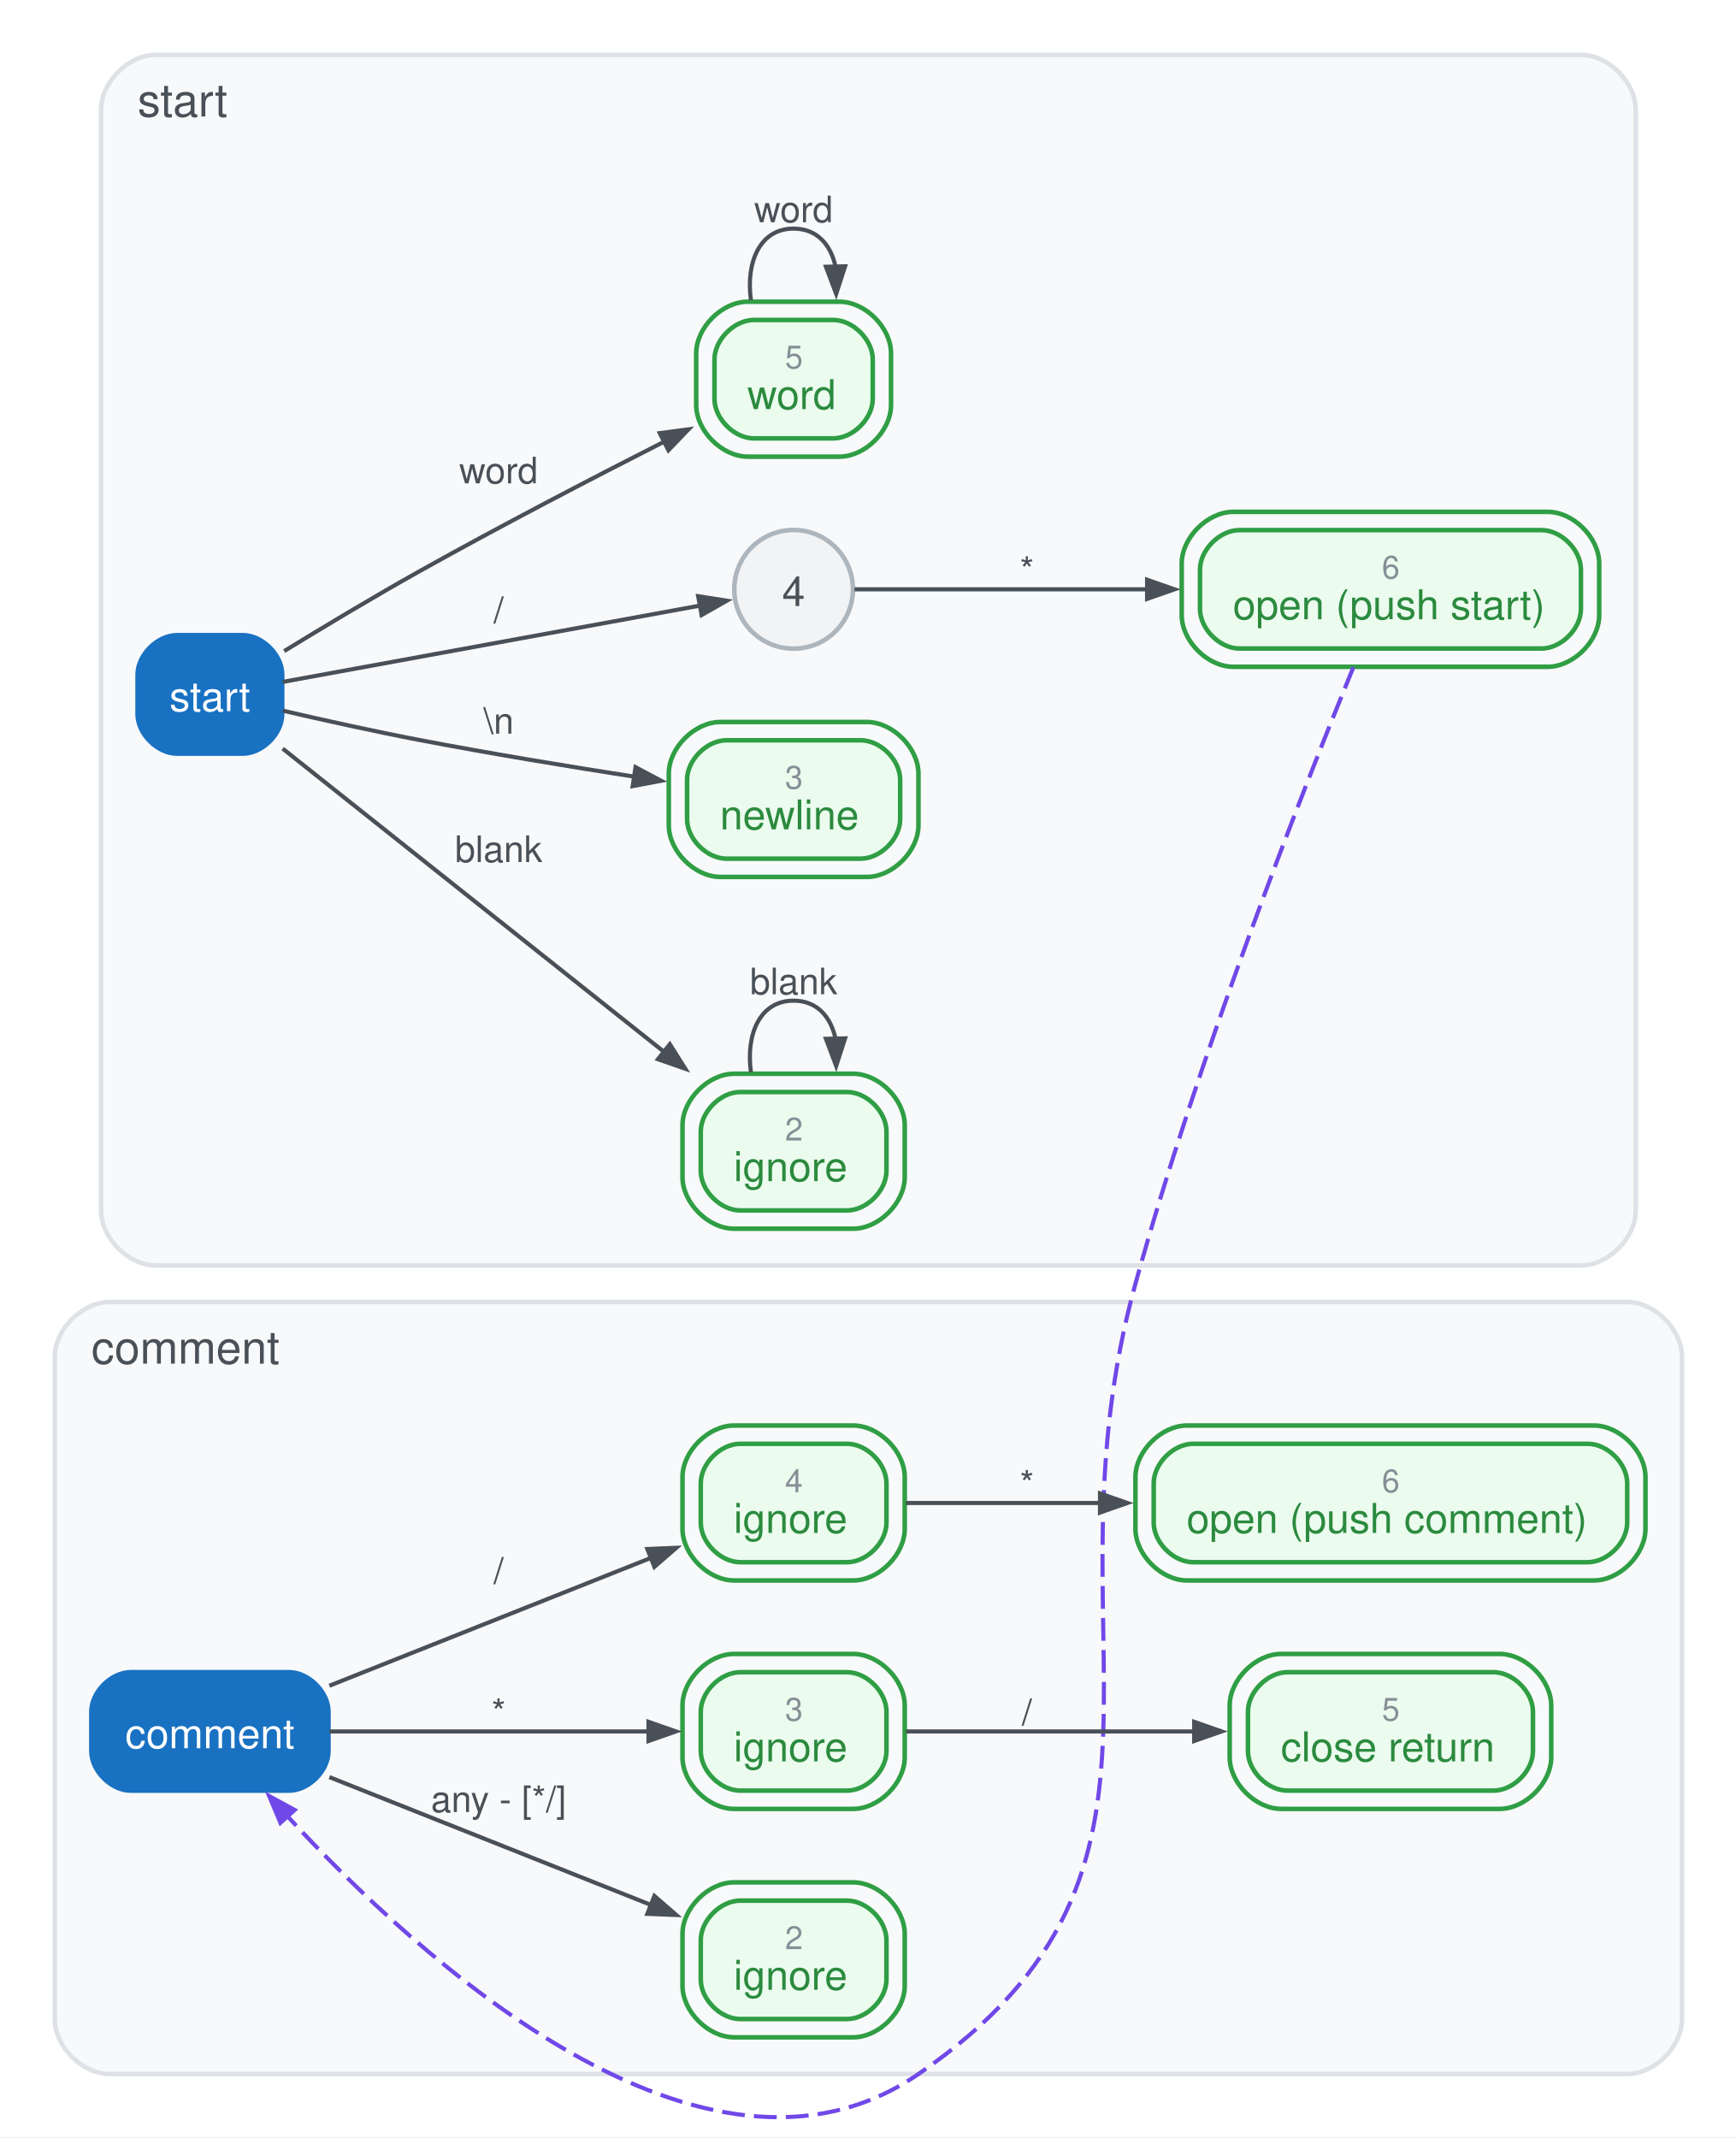
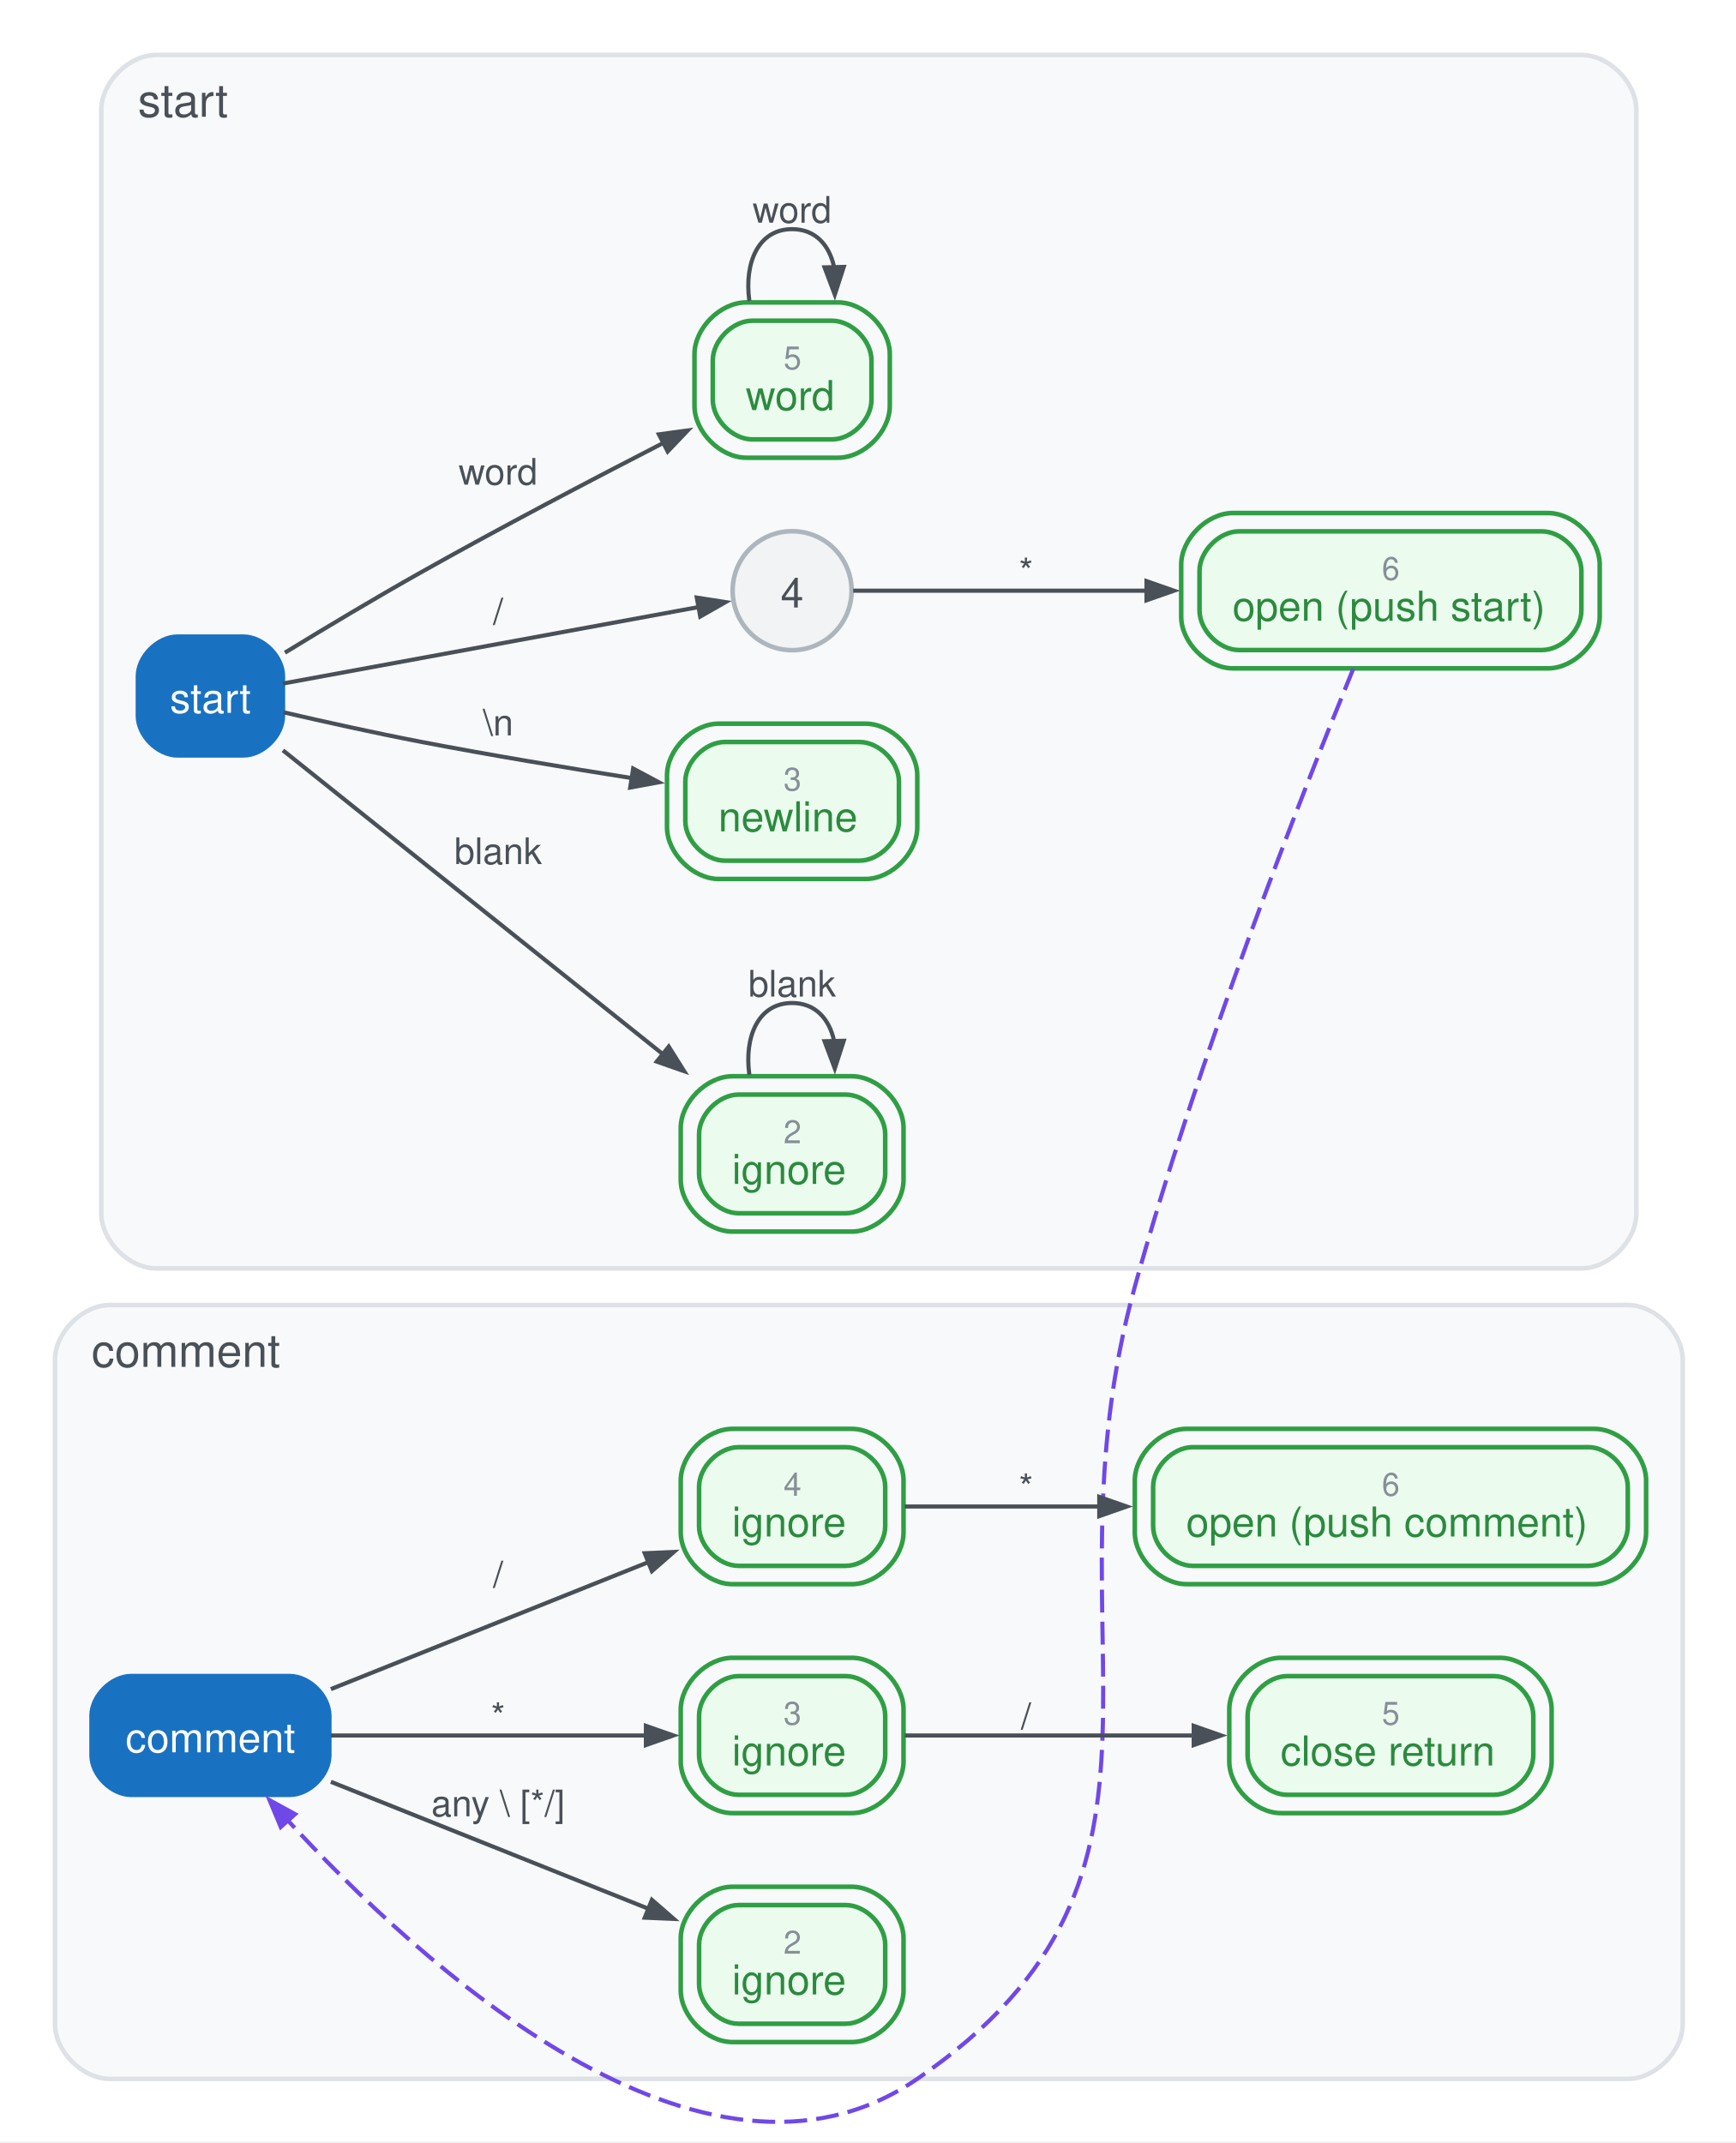
- <svg xmlns="http://www.w3.org/2000/svg" width="380pt" height="468pt" viewBox="0.00 0.00 380.00 468.00">
-   <g id="graph0" class="graph" transform="scale(1 1) rotate(0) translate(4 463.77)">
-     <polygon fill="white" stroke="none" points="-4,4 -4,-463.77 376.2,-463.77 376.2,4 -4,4" />
+ <svg xmlns="http://www.w3.org/2000/svg" width="379pt" height="468pt" viewBox="0.00 0.00 379.00 468.00">
+   <g id="graph0" class="graph" transform="scale(1 1) rotate(0) translate(4 463.71)">
+     <polygon fill="white" stroke="none" points="-4,4 -4,-463.71 375.45,-463.71 375.45,4 -4,4" />
    <g id="clust1" class="cluster group">
-       <path fill="#f8f9fa" stroke="#dee2e6" d="M30.12,-186.77C30.12,-186.77 342.07,-186.77 342.07,-186.77 348.07,-186.77 354.07,-192.77 354.07,-198.77 354.07,-198.77 354.07,-439.77 354.07,-439.77 354.07,-445.77 348.07,-451.77 342.07,-451.77 342.07,-451.77 30.12,-451.77 30.12,-451.77 24.12,-451.77 18.12,-445.77 18.12,-439.77 18.12,-439.77 18.12,-198.77 18.12,-198.77 18.12,-192.77 24.12,-186.77 30.12,-186.77" />
-       <text xml:space="preserve" text-anchor="start" x="26.12" y="-438.27" font-family="Helvetica,sans-Serif" font-size="10.00" fill="#495057">start</text>
+       <path fill="#f8f9fa" stroke="#dee2e6" d="M30.12,-186.71C30.12,-186.71 341.32,-186.71 341.32,-186.71 347.32,-186.71 353.32,-192.71 353.32,-198.71 353.32,-198.71 353.32,-439.71 353.32,-439.71 353.32,-445.71 347.32,-451.71 341.32,-451.71 341.32,-451.71 30.12,-451.71 30.12,-451.71 24.12,-451.71 18.12,-445.71 18.12,-439.71 18.12,-439.71 18.12,-198.71 18.12,-198.71 18.12,-192.71 24.12,-186.71 30.12,-186.71" />
+       <text xml:space="preserve" text-anchor="start" x="26.12" y="-438.21" font-family="Helvetica,sans-Serif" font-size="10.00" fill="#495057">start</text>
    </g>
    <g id="clust2" class="cluster group">
-       <path fill="#f8f9fa" stroke="#dee2e6" d="M20,-9.77C20,-9.77 352.2,-9.77 352.2,-9.77 358.2,-9.77 364.2,-15.77 364.2,-21.77 364.2,-21.77 364.2,-166.77 364.2,-166.77 364.2,-172.77 358.2,-178.77 352.2,-178.77 352.2,-178.77 20,-178.77 20,-178.77 14,-178.77 8,-172.77 8,-166.77 8,-166.77 8,-21.77 8,-21.77 8,-15.77 14,-9.77 20,-9.77" />
-       <text xml:space="preserve" text-anchor="start" x="16" y="-165.27" font-family="Helvetica,sans-Serif" font-size="10.00" fill="#495057">comment</text>
+       <path fill="#f8f9fa" stroke="#dee2e6" d="M20,-9.71C20,-9.71 351.45,-9.71 351.45,-9.71 357.45,-9.71 363.45,-15.71 363.45,-21.71 363.45,-21.71 363.45,-166.71 363.45,-166.71 363.45,-172.71 357.45,-178.71 351.45,-178.71 351.45,-178.71 20,-178.71 20,-178.71 14,-178.71 8,-172.71 8,-166.71 8,-166.71 8,-21.71 8,-21.71 8,-15.71 14,-9.71 20,-9.71" />
+       <text xml:space="preserve" text-anchor="start" x="16" y="-165.21" font-family="Helvetica,sans-Serif" font-size="10.00" fill="#495057">comment</text>
    </g>
    <g id="node1" class="node start">
-       <path fill="#1971c2" stroke="#1971c2" d="M49.14,-324.73C49.14,-324.73 34.76,-324.73 34.76,-324.73 30.44,-324.73 26.12,-320.41 26.12,-316.09 26.12,-316.09 26.12,-307.45 26.12,-307.45 26.12,-303.13 30.44,-298.81 34.76,-298.81 34.76,-298.81 49.14,-298.81 49.14,-298.81 53.45,-298.81 57.77,-303.13 57.77,-307.45 57.77,-307.45 57.77,-316.09 57.77,-316.09 57.77,-320.41 53.45,-324.73 49.14,-324.73" />
-       <text xml:space="preserve" text-anchor="middle" x="41.95" y="-308.1" font-family="Helvetica,sans-Serif" font-size="9.00" fill="white">start</text>
+       <path fill="#1971c2" stroke="#1971c2" d="M49.14,-324.67C49.14,-324.67 34.76,-324.67 34.76,-324.67 30.44,-324.67 26.12,-320.35 26.12,-316.03 26.12,-316.03 26.12,-307.39 26.12,-307.39 26.12,-303.07 30.44,-298.75 34.76,-298.75 34.76,-298.75 49.14,-298.75 49.14,-298.75 53.45,-298.75 57.77,-303.07 57.77,-307.39 57.77,-307.39 57.77,-316.03 57.77,-316.03 57.77,-320.35 53.45,-324.67 49.14,-324.67" />
+       <text xml:space="preserve" text-anchor="middle" x="41.95" y="-308.04" font-family="Helvetica,sans-Serif" font-size="9.00" fill="white">start</text>
    </g>
    <g id="node2" class="node">
-       <path fill="#ebfbee" stroke="#2f9e44" d="M181.41,-224.73C181.41,-224.73 158.04,-224.73 158.04,-224.73 153.72,-224.73 149.4,-220.41 149.4,-216.09 149.4,-216.09 149.4,-207.45 149.4,-207.45 149.4,-203.13 153.72,-198.81 158.04,-198.81 158.04,-198.81 181.41,-198.81 181.41,-198.81 185.73,-198.81 190.05,-203.13 190.05,-207.45 190.05,-207.45 190.05,-216.09 190.05,-216.09 190.05,-220.41 185.73,-224.73 181.41,-224.73" />
-       <path fill="none" stroke="#2f9e44" d="M182.74,-228.73C182.74,-228.73 156.71,-228.73 156.71,-228.73 151.05,-228.73 145.4,-223.08 145.4,-217.42 145.4,-217.42 145.4,-206.12 145.4,-206.12 145.4,-200.46 151.05,-194.81 156.71,-194.81 156.71,-194.81 182.74,-194.81 182.74,-194.81 188.4,-194.81 194.05,-200.46 194.05,-206.12 194.05,-206.12 194.05,-217.42 194.05,-217.42 194.05,-223.08 188.4,-228.73 182.74,-228.73" />
-       <text xml:space="preserve" text-anchor="start" x="167.85" y="-214.12" font-family="Helvetica,sans-Serif" font-size="7.00" fill="#868e96">2</text>
-       <text xml:space="preserve" text-anchor="start" x="156.6" y="-205.22" font-family="Helvetica,sans-Serif" font-size="9.00" fill="#2b8a3e">ignore</text>
+       <path fill="#ebfbee" stroke="#2f9e44" d="M180.66,-224.67C180.66,-224.67 157.29,-224.67 157.29,-224.67 152.97,-224.67 148.65,-220.35 148.65,-216.03 148.65,-216.03 148.65,-207.39 148.65,-207.39 148.65,-203.07 152.97,-198.75 157.29,-198.75 157.29,-198.75 180.66,-198.75 180.66,-198.75 184.98,-198.75 189.3,-203.07 189.3,-207.39 189.3,-207.39 189.3,-216.03 189.3,-216.03 189.3,-220.35 184.98,-224.67 180.66,-224.67" />
+       <path fill="none" stroke="#2f9e44" d="M181.99,-228.67C181.99,-228.67 155.96,-228.67 155.96,-228.67 150.3,-228.67 144.65,-223.02 144.65,-217.37 144.65,-217.37 144.65,-206.06 144.65,-206.06 144.65,-200.41 150.3,-194.75 155.96,-194.75 155.96,-194.75 181.99,-194.75 181.99,-194.75 187.65,-194.75 193.3,-200.41 193.3,-206.06 193.3,-206.06 193.3,-217.37 193.3,-217.37 193.3,-223.02 187.65,-228.67 181.99,-228.67" />
+       <text xml:space="preserve" text-anchor="start" x="167.1" y="-214.06" font-family="Helvetica,sans-Serif" font-size="7.00" fill="#868e96">2</text>
+       <text xml:space="preserve" text-anchor="start" x="155.85" y="-205.16" font-family="Helvetica,sans-Serif" font-size="9.00" fill="#2b8a3e">ignore</text>
    </g>
    <g id="edge1" class="edge">
-       <path fill="none" stroke="#495057" stroke-width="0.9" d="M57.87,-299.91C78.44,-283.55 115.86,-253.8 141.49,-233.42" />
-       <polygon fill="#495057" stroke="#495057" stroke-width="0.9" points="142.63,-235.2 146.02,-229.82 140.02,-231.91 142.63,-235.2" />
-       <text xml:space="preserve" text-anchor="middle" x="105.15" y="-275.07" font-family="Helvetica,sans-Serif" font-size="8.00" fill="#495057"> blank </text>
+       <path fill="none" stroke="#495057" stroke-width="0.9" d="M57.78,-299.85C78.23,-283.5 115.43,-253.74 140.9,-233.37" />
+       <polygon fill="#495057" stroke="#495057" stroke-width="0.9" points="142.03,-235.15 145.41,-229.77 139.41,-231.87 142.03,-235.15" />
+       <text xml:space="preserve" text-anchor="middle" x="104.77" y="-275.01" font-family="Helvetica,sans-Serif" font-size="8.00" fill="#495057"> blank </text>
    </g>
    <g id="node3" class="node">
-       <path fill="#ebfbee" stroke="#2f9e44" d="M184.41,-301.73C184.41,-301.73 155.04,-301.73 155.04,-301.73 150.72,-301.73 146.4,-297.41 146.4,-293.09 146.4,-293.09 146.4,-284.45 146.4,-284.45 146.4,-280.13 150.72,-275.81 155.04,-275.81 155.04,-275.81 184.41,-275.81 184.41,-275.81 188.73,-275.81 193.05,-280.13 193.05,-284.45 193.05,-284.45 193.05,-293.09 193.05,-293.09 193.05,-297.41 188.73,-301.73 184.41,-301.73" />
-       <path fill="none" stroke="#2f9e44" d="M185.74,-305.73C185.74,-305.73 153.71,-305.73 153.71,-305.73 148.05,-305.73 142.4,-300.08 142.4,-294.42 142.4,-294.42 142.4,-283.12 142.4,-283.12 142.4,-277.46 148.05,-271.81 153.71,-271.81 153.71,-271.81 185.74,-271.81 185.74,-271.81 191.4,-271.81 197.05,-277.46 197.05,-283.12 197.05,-283.12 197.05,-294.42 197.05,-294.42 197.05,-300.08 191.4,-305.73 185.74,-305.73" />
-       <text xml:space="preserve" text-anchor="start" x="167.85" y="-291.12" font-family="Helvetica,sans-Serif" font-size="7.00" fill="#868e96">3</text>
-       <text xml:space="preserve" text-anchor="start" x="153.6" y="-282.22" font-family="Helvetica,sans-Serif" font-size="9.00" fill="#2b8a3e">newline</text>
+       <path fill="#ebfbee" stroke="#2f9e44" d="M183.66,-301.67C183.66,-301.67 154.29,-301.67 154.29,-301.67 149.97,-301.67 145.65,-297.35 145.65,-293.03 145.65,-293.03 145.65,-284.39 145.65,-284.39 145.65,-280.07 149.97,-275.75 154.29,-275.75 154.29,-275.75 183.66,-275.75 183.66,-275.75 187.98,-275.75 192.3,-280.07 192.3,-284.39 192.3,-284.39 192.3,-293.03 192.3,-293.03 192.3,-297.35 187.98,-301.67 183.66,-301.67" />
+       <path fill="none" stroke="#2f9e44" d="M184.99,-305.67C184.99,-305.67 152.96,-305.67 152.96,-305.67 147.3,-305.67 141.65,-300.02 141.65,-294.37 141.65,-294.37 141.65,-283.06 141.65,-283.06 141.65,-277.41 147.3,-271.75 152.96,-271.75 152.96,-271.75 184.99,-271.75 184.99,-271.75 190.65,-271.75 196.3,-277.41 196.3,-283.06 196.3,-283.06 196.3,-294.37 196.3,-294.37 196.3,-300.02 190.65,-305.67 184.99,-305.67" />
+       <text xml:space="preserve" text-anchor="start" x="167.1" y="-291.06" font-family="Helvetica,sans-Serif" font-size="7.00" fill="#868e96">3</text>
+       <text xml:space="preserve" text-anchor="start" x="152.85" y="-282.16" font-family="Helvetica,sans-Serif" font-size="9.00" fill="#2b8a3e">newline</text>
    </g>
    <g id="edge2" class="edge">
-       <path fill="none" stroke="#495057" stroke-width="0.9" d="M57.89,-308.21C66.61,-306.19 77.85,-303.69 87.9,-301.77 103.37,-298.81 120.6,-295.97 135.17,-293.71" />
-       <polygon fill="#495057" stroke="#495057" stroke-width="0.9" points="135.12,-295.84 140.73,-292.86 134.49,-291.69 135.12,-295.84" />
-       <text xml:space="preserve" text-anchor="middle" x="105.15" y="-303.17" font-family="Helvetica,sans-Serif" font-size="8.00" fill="#495057"> \n </text>
+       <path fill="none" stroke="#495057" stroke-width="0.9" d="M57.89,-308.16C66.61,-306.14 77.85,-303.64 87.9,-301.71 102.98,-298.81 119.73,-296.03 134,-293.78" />
+       <polygon fill="#495057" stroke="#495057" stroke-width="0.9" points="134.26,-295.87 139.87,-292.87 133.62,-291.72 134.26,-295.87" />
+       <text xml:space="preserve" text-anchor="middle" x="104.77" y="-303.11" font-family="Helvetica,sans-Serif" font-size="8.00" fill="#495057"> \n </text>
    </g>
    <g id="node4" class="node">
-       <ellipse fill="#f1f3f5" stroke="#adb5bd" cx="169.72" cy="-334.77" rx="12.99" ry="12.99" />
-       <text xml:space="preserve" text-anchor="middle" x="169.72" y="-331.1" font-family="Helvetica,sans-Serif" font-size="9.00" fill="#495057">4</text>
+       <ellipse fill="#f1f3f5" stroke="#adb5bd" cx="168.97" cy="-334.71" rx="12.99" ry="12.99" />
+       <text xml:space="preserve" text-anchor="middle" x="168.97" y="-331.04" font-family="Helvetica,sans-Serif" font-size="9.00" fill="#495057">4</text>
    </g>
    <g id="edge3" class="edge">
-       <path fill="none" stroke="#495057" stroke-width="0.9" d="M57.87,-314.5C80.63,-318.66 124.04,-326.6 149.25,-331.21" />
-       <polygon fill="#495057" stroke="#495057" stroke-width="0.9" points="148.83,-333.27 155.11,-332.28 149.59,-329.14 148.83,-333.27" />
-       <text xml:space="preserve" text-anchor="middle" x="105.15" y="-327.41" font-family="Helvetica,sans-Serif" font-size="8.00" fill="#495057"> / </text>
+       <path fill="none" stroke="#495057" stroke-width="0.9" d="M57.78,-314.44C80.41,-318.6 123.56,-326.54 148.62,-331.15" />
+       <polygon fill="#495057" stroke="#495057" stroke-width="0.9" points="148.15,-333.2 154.44,-332.22 148.91,-329.07 148.15,-333.2" />
+       <text xml:space="preserve" text-anchor="middle" x="104.77" y="-327.35" font-family="Helvetica,sans-Serif" font-size="8.00" fill="#495057"> / </text>
    </g>
    <g id="node5" class="node">
-       <path fill="#ebfbee" stroke="#2f9e44" d="M178.41,-393.73C178.41,-393.73 161.04,-393.73 161.04,-393.73 156.72,-393.73 152.4,-389.41 152.4,-385.09 152.4,-385.09 152.4,-376.45 152.4,-376.45 152.4,-372.13 156.72,-367.81 161.04,-367.81 161.04,-367.81 178.41,-367.81 178.41,-367.81 182.73,-367.81 187.05,-372.13 187.05,-376.45 187.05,-376.45 187.05,-385.09 187.05,-385.09 187.05,-389.41 182.73,-393.73 178.41,-393.73" />
-       <path fill="none" stroke="#2f9e44" d="M179.74,-397.73C179.74,-397.73 159.71,-397.73 159.71,-397.73 154.05,-397.73 148.4,-392.08 148.4,-386.42 148.4,-386.42 148.4,-375.12 148.4,-375.12 148.4,-369.46 154.05,-363.81 159.71,-363.81 159.71,-363.81 179.74,-363.81 179.74,-363.81 185.4,-363.81 191.05,-369.46 191.05,-375.12 191.05,-375.12 191.05,-386.42 191.05,-386.42 191.05,-392.08 185.4,-397.73 179.74,-397.73" />
-       <text xml:space="preserve" text-anchor="start" x="167.85" y="-383.12" font-family="Helvetica,sans-Serif" font-size="7.00" fill="#868e96">5</text>
-       <text xml:space="preserve" text-anchor="start" x="159.6" y="-374.22" font-family="Helvetica,sans-Serif" font-size="9.00" fill="#2b8a3e">word</text>
+       <path fill="#ebfbee" stroke="#2f9e44" d="M177.66,-393.67C177.66,-393.67 160.29,-393.67 160.29,-393.67 155.97,-393.67 151.65,-389.35 151.65,-385.03 151.65,-385.03 151.65,-376.39 151.65,-376.39 151.65,-372.07 155.97,-367.75 160.29,-367.75 160.29,-367.75 177.66,-367.75 177.66,-367.75 181.98,-367.75 186.3,-372.07 186.3,-376.39 186.3,-376.39 186.3,-385.03 186.3,-385.03 186.3,-389.35 181.98,-393.67 177.66,-393.67" />
+       <path fill="none" stroke="#2f9e44" d="M178.99,-397.67C178.99,-397.67 158.96,-397.67 158.96,-397.67 153.3,-397.67 147.65,-392.02 147.65,-386.37 147.65,-386.37 147.65,-375.06 147.65,-375.06 147.65,-369.41 153.3,-363.75 158.96,-363.75 158.96,-363.75 178.99,-363.75 178.99,-363.75 184.65,-363.75 190.3,-369.41 190.3,-375.06 190.3,-375.06 190.3,-386.37 190.3,-386.37 190.3,-392.02 184.65,-397.67 178.99,-397.67" />
+       <text xml:space="preserve" text-anchor="start" x="167.1" y="-383.06" font-family="Helvetica,sans-Serif" font-size="7.00" fill="#868e96">5</text>
+       <text xml:space="preserve" text-anchor="start" x="158.85" y="-374.16" font-family="Helvetica,sans-Serif" font-size="9.00" fill="#2b8a3e">word</text>
    </g>
    <g id="edge4" class="edge">
-       <path fill="none" stroke="#495057" stroke-width="0.9" d="M58.21,-321.25C66.84,-326.54 77.89,-333.17 87.9,-338.77 105.53,-348.63 125.69,-359.11 141.47,-367.13" />
-       <polygon fill="#495057" stroke="#495057" stroke-width="0.9" points="140.42,-368.96 146.73,-369.8 142.32,-365.21 140.42,-368.96" />
-       <text xml:space="preserve" text-anchor="middle" x="105.15" y="-357.96" font-family="Helvetica,sans-Serif" font-size="8.00" fill="#495057"> word </text>
+       <path fill="none" stroke="#495057" stroke-width="0.9" d="M58.22,-321.18C66.86,-326.47 77.9,-333.09 87.9,-338.71 105.38,-348.54 125.36,-359.02 140.98,-367.05" />
+       <polygon fill="#495057" stroke="#495057" stroke-width="0.9" points="139.88,-368.85 146.18,-369.71 141.8,-365.11 139.88,-368.85" />
+       <text xml:space="preserve" text-anchor="middle" x="104.77" y="-357.87" font-family="Helvetica,sans-Serif" font-size="8.00" fill="#495057"> word </text>
    </g>
    <g id="edge5" class="edge">
-       <path fill="none" stroke="#495057" stroke-width="0.9" d="M160.38,-229.07C159.23,-237.39 162.34,-244.73 169.72,-244.73 174.8,-244.73 177.86,-241.26 178.9,-236.39" />
-       <polygon fill="#495057" stroke="#495057" stroke-width="0.9" points="181,-236.48 179.04,-230.43 176.8,-236.38 181,-236.48" />
-       <text xml:space="preserve" text-anchor="middle" x="169.72" y="-246.13" font-family="Helvetica,sans-Serif" font-size="8.00" fill="#495057"> blank </text>
+       <path fill="none" stroke="#495057" stroke-width="0.9" d="M159.63,-229.01C158.48,-237.33 161.59,-244.67 168.97,-244.67 174.05,-244.67 177.11,-241.2 178.15,-236.33" />
+       <polygon fill="#495057" stroke="#495057" stroke-width="0.9" points="180.25,-236.42 178.29,-230.37 176.05,-236.32 180.25,-236.42" />
+       <text xml:space="preserve" text-anchor="middle" x="168.97" y="-246.07" font-family="Helvetica,sans-Serif" font-size="8.00" fill="#495057"> blank </text>
    </g>
    <g id="node6" class="node">
-       <path fill="#ebfbee" stroke="#2f9e44" d="M333.44,-347.73C333.44,-347.73 267.31,-347.73 267.31,-347.73 263,-347.73 258.68,-343.41 258.68,-339.09 258.68,-339.09 258.68,-330.45 258.68,-330.45 258.68,-326.13 263,-321.81 267.31,-321.81 267.31,-321.81 333.44,-321.81 333.44,-321.81 337.75,-321.81 342.07,-326.13 342.07,-330.45 342.07,-330.45 342.07,-339.09 342.07,-339.09 342.07,-343.41 337.75,-347.73 333.44,-347.73" />
-       <path fill="none" stroke="#2f9e44" d="M334.77,-351.73C334.77,-351.73 265.98,-351.73 265.98,-351.73 260.33,-351.73 254.68,-346.08 254.68,-340.42 254.68,-340.42 254.68,-329.12 254.68,-329.12 254.68,-323.46 260.33,-317.81 265.98,-317.81 265.98,-317.81 334.77,-317.81 334.77,-317.81 340.42,-317.81 346.07,-323.46 346.07,-329.12 346.07,-329.12 346.07,-340.42 346.07,-340.42 346.07,-346.08 340.42,-351.73 334.77,-351.73" />
-       <text xml:space="preserve" text-anchor="start" x="298.5" y="-337.12" font-family="Helvetica,sans-Serif" font-size="7.00" fill="#868e96">6</text>
-       <text xml:space="preserve" text-anchor="start" x="265.88" y="-328.22" font-family="Helvetica,sans-Serif" font-size="9.00" fill="#2b8a3e">open (push start)</text>
+       <path fill="#ebfbee" stroke="#2f9e44" d="M332.69,-347.67C332.69,-347.67 266.56,-347.67 266.56,-347.67 262.25,-347.67 257.93,-343.35 257.93,-339.03 257.93,-339.03 257.93,-330.39 257.93,-330.39 257.93,-326.07 262.25,-321.75 266.56,-321.75 266.56,-321.75 332.69,-321.75 332.69,-321.75 337,-321.75 341.32,-326.07 341.32,-330.39 341.32,-330.39 341.32,-339.03 341.32,-339.03 341.32,-343.35 337,-347.67 332.69,-347.67" />
+       <path fill="none" stroke="#2f9e44" d="M334.02,-351.67C334.02,-351.67 265.23,-351.67 265.23,-351.67 259.58,-351.67 253.93,-346.02 253.93,-340.37 253.93,-340.37 253.93,-329.06 253.93,-329.06 253.93,-323.41 259.58,-317.75 265.23,-317.75 265.23,-317.75 334.02,-317.75 334.02,-317.75 339.67,-317.75 345.32,-323.41 345.32,-329.06 345.32,-329.06 345.32,-340.37 345.32,-340.37 345.32,-346.02 339.67,-351.67 334.02,-351.67" />
+       <text xml:space="preserve" text-anchor="start" x="297.75" y="-337.06" font-family="Helvetica,sans-Serif" font-size="7.00" fill="#868e96">6</text>
+       <text xml:space="preserve" text-anchor="start" x="265.12" y="-328.16" font-family="Helvetica,sans-Serif" font-size="9.00" fill="#2b8a3e">open (push start)</text>
    </g>
    <g id="edge6" class="edge">
-       <path fill="none" stroke="#495057" stroke-width="0.9" d="M183.06,-334.77C197.88,-334.77 223.69,-334.77 247.24,-334.77" />
-       <polygon fill="#495057" stroke="#495057" stroke-width="0.9" points="247.1,-336.87 253.1,-334.77 247.1,-332.67 247.1,-336.87" />
-       <text xml:space="preserve" text-anchor="middle" x="220.8" y="-336.17" font-family="Helvetica,sans-Serif" font-size="8.00" fill="#495057"> * </text>
+       <path fill="none" stroke="#495057" stroke-width="0.9" d="M182.31,-334.71C197.13,-334.71 222.94,-334.71 246.49,-334.71" />
+       <polygon fill="#495057" stroke="#495057" stroke-width="0.9" points="246.35,-336.81 252.35,-334.71 246.35,-332.61 246.35,-336.81" />
+       <text xml:space="preserve" text-anchor="middle" x="220.05" y="-336.11" font-family="Helvetica,sans-Serif" font-size="8.00" fill="#495057"> * </text>
    </g>
    <g id="edge7" class="edge">
-       <path fill="none" stroke="#495057" stroke-width="0.9" d="M160.38,-398.07C159.23,-406.39 162.34,-413.73 169.72,-413.73 174.8,-413.73 177.86,-410.26 178.9,-405.39" />
-       <polygon fill="#495057" stroke="#495057" stroke-width="0.9" points="181,-405.48 179.04,-399.43 176.8,-405.38 181,-405.48" />
-       <text xml:space="preserve" text-anchor="middle" x="169.72" y="-415.13" font-family="Helvetica,sans-Serif" font-size="8.00" fill="#495057"> word </text>
+       <path fill="none" stroke="#495057" stroke-width="0.9" d="M159.63,-398.01C158.48,-406.33 161.59,-413.67 168.97,-413.67 174.05,-413.67 177.11,-410.2 178.15,-405.33" />
+       <polygon fill="#495057" stroke="#495057" stroke-width="0.9" points="180.25,-405.42 178.29,-399.37 176.05,-405.32 180.25,-405.42" />
+       <text xml:space="preserve" text-anchor="middle" x="168.97" y="-415.07" font-family="Helvetica,sans-Serif" font-size="8.00" fill="#495057"> word </text>
    </g>
    <g id="node7" class="node start">
-       <path fill="#1971c2" stroke="#1971c2" d="M59.26,-97.73C59.26,-97.73 24.64,-97.73 24.64,-97.73 20.32,-97.73 16,-93.41 16,-89.09 16,-89.09 16,-80.45 16,-80.45 16,-76.13 20.32,-71.81 24.64,-71.81 24.64,-71.81 59.26,-71.81 59.26,-71.81 63.58,-71.81 67.9,-76.13 67.9,-80.45 67.9,-80.45 67.9,-89.09 67.9,-89.09 67.9,-93.41 63.58,-97.73 59.26,-97.73" />
-       <text xml:space="preserve" text-anchor="middle" x="41.95" y="-81.1" font-family="Helvetica,sans-Serif" font-size="9.00" fill="white">comment</text>
+       <path fill="#1971c2" stroke="#1971c2" d="M59.26,-97.67C59.26,-97.67 24.64,-97.67 24.64,-97.67 20.32,-97.67 16,-93.35 16,-89.03 16,-89.03 16,-80.39 16,-80.39 16,-76.07 20.32,-71.75 24.64,-71.75 24.64,-71.75 59.26,-71.75 59.26,-71.75 63.58,-71.75 67.9,-76.07 67.9,-80.39 67.9,-80.39 67.9,-89.03 67.9,-89.03 67.9,-93.35 63.58,-97.67 59.26,-97.67" />
+       <text xml:space="preserve" text-anchor="middle" x="41.95" y="-81.04" font-family="Helvetica,sans-Serif" font-size="9.00" fill="white">comment</text>
    </g>
    <g id="edge13" class="edge hands">
-       <path fill="none" stroke="#7048e8" stroke-width="0.9" stroke-dasharray="5,2" d="M292.26,-317.72C280.86,-289.89 258.39,-232.79 244.55,-182.77 223.29,-105.92 262.83,-54.83 197.05,-9.77 150.18,22.34 87.49,-35.18 58.66,-66.49" />
-       <polygon fill="#7048e8" stroke="#7048e8" stroke-width="0.9" points="57.39,-64.76 54.92,-70.62 60.5,-67.58 57.39,-64.76" />
+       <path fill="none" stroke="#7048e8" stroke-width="0.9" stroke-dasharray="5,2" d="M291.51,-317.67C280.11,-289.84 257.64,-232.73 243.8,-182.71 222.54,-105.87 262.08,-54.78 196.3,-9.71 149.61,22.27 87.25,-35.19 58.58,-66.45" />
+       <polygon fill="#7048e8" stroke="#7048e8" stroke-width="0.9" points="57.31,-64.72 54.86,-70.58 60.44,-67.53 57.31,-64.72" />
    </g>
    <g id="node8" class="node">
-       <path fill="#ebfbee" stroke="#2f9e44" d="M181.41,-47.73C181.41,-47.73 158.04,-47.73 158.04,-47.73 153.72,-47.73 149.4,-43.41 149.4,-39.09 149.4,-39.09 149.4,-30.45 149.4,-30.45 149.4,-26.13 153.72,-21.81 158.04,-21.81 158.04,-21.81 181.41,-21.81 181.41,-21.81 185.73,-21.81 190.05,-26.13 190.05,-30.45 190.05,-30.45 190.05,-39.09 190.05,-39.09 190.05,-43.41 185.73,-47.73 181.41,-47.73" />
-       <path fill="none" stroke="#2f9e44" d="M182.74,-51.73C182.74,-51.73 156.71,-51.73 156.71,-51.73 151.05,-51.73 145.4,-46.08 145.4,-40.42 145.4,-40.42 145.4,-29.12 145.4,-29.12 145.4,-23.46 151.05,-17.81 156.71,-17.81 156.71,-17.81 182.74,-17.81 182.74,-17.81 188.4,-17.81 194.05,-23.46 194.05,-29.12 194.05,-29.12 194.05,-40.42 194.05,-40.42 194.05,-46.08 188.4,-51.73 182.74,-51.73" />
-       <text xml:space="preserve" text-anchor="start" x="167.85" y="-37.12" font-family="Helvetica,sans-Serif" font-size="7.00" fill="#868e96">2</text>
-       <text xml:space="preserve" text-anchor="start" x="156.6" y="-28.22" font-family="Helvetica,sans-Serif" font-size="9.00" fill="#2b8a3e">ignore</text>
+       <path fill="#ebfbee" stroke="#2f9e44" d="M180.66,-47.67C180.66,-47.67 157.29,-47.67 157.29,-47.67 152.97,-47.67 148.65,-43.35 148.65,-39.03 148.65,-39.03 148.65,-30.39 148.65,-30.39 148.65,-26.07 152.97,-21.75 157.29,-21.75 157.29,-21.75 180.66,-21.75 180.66,-21.75 184.98,-21.75 189.3,-26.07 189.3,-30.39 189.3,-30.39 189.3,-39.03 189.3,-39.03 189.3,-43.35 184.98,-47.67 180.66,-47.67" />
+       <path fill="none" stroke="#2f9e44" d="M181.99,-51.67C181.99,-51.67 155.96,-51.67 155.96,-51.67 150.3,-51.67 144.65,-46.02 144.65,-40.37 144.65,-40.37 144.65,-29.06 144.65,-29.06 144.65,-23.41 150.3,-17.75 155.96,-17.75 155.96,-17.75 181.99,-17.75 181.99,-17.75 187.65,-17.75 193.3,-23.41 193.3,-29.06 193.3,-29.06 193.3,-40.37 193.3,-40.37 193.3,-46.02 187.65,-51.67 181.99,-51.67" />
+       <text xml:space="preserve" text-anchor="start" x="167.1" y="-37.06" font-family="Helvetica,sans-Serif" font-size="7.00" fill="#868e96">2</text>
+       <text xml:space="preserve" text-anchor="start" x="155.85" y="-28.16" font-family="Helvetica,sans-Serif" font-size="9.00" fill="#2b8a3e">ignore</text>
    </g>
    <g id="edge8" class="edge">
-       <path fill="none" stroke="#495057" stroke-width="0.9" d="M68.1,-74.77C88.41,-66.7 117.06,-55.31 138.59,-46.75" />
-       <polygon fill="#495057" stroke="#495057" stroke-width="0.9" points="139.25,-48.75 144.05,-44.58 137.7,-44.84 139.25,-48.75" />
-       <text xml:space="preserve" text-anchor="middle" x="105.15" y="-67.12" font-family="Helvetica,sans-Serif" font-size="8.00" fill="#495057"> any - [*/] </text>
+       <path fill="none" stroke="#495057" stroke-width="0.9" d="M68.25,-74.59C88.34,-66.56 116.49,-55.3 137.76,-46.8" />
+       <polygon fill="#495057" stroke="#495057" stroke-width="0.9" points="138.35,-48.82 143.14,-44.65 136.79,-44.92 138.35,-48.82" />
+       <text xml:space="preserve" text-anchor="middle" x="104.77" y="-67.06" font-family="Helvetica,sans-Serif" font-size="8.00" fill="#495057"> any \ [*/] </text>
    </g>
    <g id="node9" class="node">
-       <path fill="#ebfbee" stroke="#2f9e44" d="M181.41,-97.73C181.41,-97.73 158.04,-97.73 158.04,-97.73 153.72,-97.73 149.4,-93.41 149.4,-89.09 149.4,-89.09 149.4,-80.45 149.4,-80.45 149.4,-76.13 153.72,-71.81 158.04,-71.81 158.04,-71.81 181.41,-71.81 181.41,-71.81 185.73,-71.81 190.05,-76.13 190.05,-80.45 190.05,-80.45 190.05,-89.09 190.05,-89.09 190.05,-93.41 185.73,-97.73 181.41,-97.73" />
-       <path fill="none" stroke="#2f9e44" d="M182.74,-101.73C182.74,-101.73 156.71,-101.73 156.71,-101.73 151.05,-101.73 145.4,-96.08 145.4,-90.42 145.4,-90.42 145.4,-79.12 145.4,-79.12 145.4,-73.46 151.05,-67.81 156.71,-67.81 156.71,-67.81 182.74,-67.81 182.74,-67.81 188.4,-67.81 194.05,-73.46 194.05,-79.12 194.05,-79.12 194.05,-90.42 194.05,-90.42 194.05,-96.08 188.4,-101.73 182.74,-101.73" />
-       <text xml:space="preserve" text-anchor="start" x="167.85" y="-87.12" font-family="Helvetica,sans-Serif" font-size="7.00" fill="#868e96">3</text>
-       <text xml:space="preserve" text-anchor="start" x="156.6" y="-78.22" font-family="Helvetica,sans-Serif" font-size="9.00" fill="#2b8a3e">ignore</text>
+       <path fill="#ebfbee" stroke="#2f9e44" d="M180.66,-97.67C180.66,-97.67 157.29,-97.67 157.29,-97.67 152.97,-97.67 148.65,-93.35 148.65,-89.03 148.65,-89.03 148.65,-80.39 148.65,-80.39 148.65,-76.07 152.97,-71.75 157.29,-71.75 157.29,-71.75 180.66,-71.75 180.66,-71.75 184.98,-71.75 189.3,-76.07 189.3,-80.39 189.3,-80.39 189.3,-89.03 189.3,-89.03 189.3,-93.35 184.98,-97.67 180.66,-97.67" />
+       <path fill="none" stroke="#2f9e44" d="M181.99,-101.67C181.99,-101.67 155.96,-101.67 155.96,-101.67 150.3,-101.67 144.65,-96.02 144.65,-90.37 144.65,-90.37 144.65,-79.06 144.65,-79.06 144.65,-73.41 150.3,-67.75 155.96,-67.75 155.96,-67.75 181.99,-67.75 181.99,-67.75 187.65,-67.75 193.3,-73.41 193.3,-79.06 193.3,-79.06 193.3,-90.37 193.3,-90.37 193.3,-96.02 187.65,-101.67 181.99,-101.67" />
+       <text xml:space="preserve" text-anchor="start" x="167.1" y="-87.06" font-family="Helvetica,sans-Serif" font-size="7.00" fill="#868e96">3</text>
+       <text xml:space="preserve" text-anchor="start" x="155.85" y="-78.16" font-family="Helvetica,sans-Serif" font-size="9.00" fill="#2b8a3e">ignore</text>
    </g>
    <g id="edge9" class="edge">
-       <path fill="none" stroke="#495057" stroke-width="0.9" d="M68.1,-84.77C88.24,-84.77 116.56,-84.77 138.03,-84.77" />
-       <polygon fill="#495057" stroke="#495057" stroke-width="0.9" points="137.96,-86.87 143.96,-84.77 137.96,-82.67 137.96,-86.87" />
-       <text xml:space="preserve" text-anchor="middle" x="105.15" y="-86.17" font-family="Helvetica,sans-Serif" font-size="8.00" fill="#495057"> * </text>
+       <path fill="none" stroke="#495057" stroke-width="0.9" d="M68.25,-84.71C88.16,-84.71 116,-84.71 137.2,-84.71" />
+       <polygon fill="#495057" stroke="#495057" stroke-width="0.9" points="137.04,-86.81 143.04,-84.71 137.04,-82.61 137.04,-86.81" />
+       <text xml:space="preserve" text-anchor="middle" x="104.77" y="-86.11" font-family="Helvetica,sans-Serif" font-size="8.00" fill="#495057"> * </text>
    </g>
    <g id="node10" class="node">
-       <path fill="#ebfbee" stroke="#2f9e44" d="M181.41,-147.73C181.41,-147.73 158.04,-147.73 158.04,-147.73 153.72,-147.73 149.4,-143.41 149.4,-139.09 149.4,-139.09 149.4,-130.45 149.4,-130.45 149.4,-126.13 153.72,-121.81 158.04,-121.81 158.04,-121.81 181.41,-121.81 181.41,-121.81 185.73,-121.81 190.05,-126.13 190.05,-130.45 190.05,-130.45 190.05,-139.09 190.05,-139.09 190.05,-143.41 185.73,-147.73 181.41,-147.73" />
-       <path fill="none" stroke="#2f9e44" d="M182.74,-151.73C182.74,-151.73 156.71,-151.73 156.71,-151.73 151.05,-151.73 145.4,-146.08 145.4,-140.42 145.4,-140.42 145.4,-129.12 145.4,-129.12 145.4,-123.46 151.05,-117.81 156.71,-117.81 156.71,-117.81 182.74,-117.81 182.74,-117.81 188.4,-117.81 194.05,-123.46 194.05,-129.12 194.05,-129.12 194.05,-140.42 194.05,-140.42 194.05,-146.08 188.4,-151.73 182.74,-151.73" />
-       <text xml:space="preserve" text-anchor="start" x="167.85" y="-137.12" font-family="Helvetica,sans-Serif" font-size="7.00" fill="#868e96">4</text>
-       <text xml:space="preserve" text-anchor="start" x="156.6" y="-128.22" font-family="Helvetica,sans-Serif" font-size="9.00" fill="#2b8a3e">ignore</text>
+       <path fill="#ebfbee" stroke="#2f9e44" d="M180.66,-147.67C180.66,-147.67 157.29,-147.67 157.29,-147.67 152.97,-147.67 148.65,-143.35 148.65,-139.03 148.65,-139.03 148.65,-130.39 148.65,-130.39 148.65,-126.07 152.97,-121.75 157.29,-121.75 157.29,-121.75 180.66,-121.75 180.66,-121.75 184.98,-121.75 189.3,-126.07 189.3,-130.39 189.3,-130.39 189.3,-139.03 189.3,-139.03 189.3,-143.35 184.98,-147.67 180.66,-147.67" />
+       <path fill="none" stroke="#2f9e44" d="M181.99,-151.67C181.99,-151.67 155.96,-151.67 155.96,-151.67 150.3,-151.67 144.65,-146.02 144.65,-140.37 144.65,-140.37 144.65,-129.06 144.65,-129.06 144.65,-123.41 150.3,-117.75 155.96,-117.75 155.96,-117.75 181.99,-117.75 181.99,-117.75 187.65,-117.75 193.3,-123.41 193.3,-129.06 193.3,-129.06 193.3,-140.37 193.3,-140.37 193.3,-146.02 187.65,-151.67 181.99,-151.67" />
+       <text xml:space="preserve" text-anchor="start" x="167.1" y="-137.06" font-family="Helvetica,sans-Serif" font-size="7.00" fill="#868e96">4</text>
+       <text xml:space="preserve" text-anchor="start" x="155.85" y="-128.16" font-family="Helvetica,sans-Serif" font-size="9.00" fill="#2b8a3e">ignore</text>
    </g>
    <g id="edge10" class="edge">
-       <path fill="none" stroke="#495057" stroke-width="0.9" d="M68.1,-94.77C88.41,-102.84 117.06,-114.23 138.59,-122.79" />
-       <polygon fill="#495057" stroke="#495057" stroke-width="0.9" points="137.7,-124.7 144.05,-124.96 139.25,-120.79 137.7,-124.7" />
-       <text xml:space="preserve" text-anchor="middle" x="105.15" y="-117.12" font-family="Helvetica,sans-Serif" font-size="8.00" fill="#495057"> / </text>
+       <path fill="none" stroke="#495057" stroke-width="0.9" d="M68.25,-94.83C88.34,-102.86 116.49,-114.12 137.76,-122.63" />
+       <polygon fill="#495057" stroke="#495057" stroke-width="0.9" points="136.79,-124.5 143.14,-124.78 138.35,-120.6 136.79,-124.5" />
+       <text xml:space="preserve" text-anchor="middle" x="104.77" y="-117.06" font-family="Helvetica,sans-Serif" font-size="8.00" fill="#495057"> / </text>
    </g>
    <g id="node11" class="node">
-       <path fill="#ebfbee" stroke="#2f9e44" d="M322.94,-97.73C322.94,-97.73 277.81,-97.73 277.81,-97.73 273.5,-97.73 269.18,-93.41 269.18,-89.09 269.18,-89.09 269.18,-80.45 269.18,-80.45 269.18,-76.13 273.5,-71.81 277.81,-71.81 277.81,-71.81 322.94,-71.81 322.94,-71.81 327.25,-71.81 331.57,-76.13 331.57,-80.45 331.57,-80.45 331.57,-89.09 331.57,-89.09 331.57,-93.41 327.25,-97.73 322.94,-97.73" />
-       <path fill="none" stroke="#2f9e44" d="M324.27,-101.73C324.27,-101.73 276.48,-101.73 276.48,-101.73 270.83,-101.73 265.18,-96.08 265.18,-90.42 265.18,-90.42 265.18,-79.12 265.18,-79.12 265.18,-73.46 270.83,-67.81 276.48,-67.81 276.48,-67.81 324.27,-67.81 324.27,-67.81 329.92,-67.81 335.57,-73.46 335.57,-79.12 335.57,-79.12 335.57,-90.42 335.57,-90.42 335.57,-96.08 329.92,-101.73 324.27,-101.73" />
-       <text xml:space="preserve" text-anchor="start" x="298.5" y="-87.12" font-family="Helvetica,sans-Serif" font-size="7.00" fill="#868e96">5</text>
-       <text xml:space="preserve" text-anchor="start" x="276.38" y="-78.22" font-family="Helvetica,sans-Serif" font-size="9.00" fill="#2b8a3e">close return</text>
+       <path fill="#ebfbee" stroke="#2f9e44" d="M322.19,-97.67C322.19,-97.67 277.06,-97.67 277.06,-97.67 272.75,-97.67 268.43,-93.35 268.43,-89.03 268.43,-89.03 268.43,-80.39 268.43,-80.39 268.43,-76.07 272.75,-71.75 277.06,-71.75 277.06,-71.75 322.19,-71.75 322.19,-71.75 326.5,-71.75 330.82,-76.07 330.82,-80.39 330.82,-80.39 330.82,-89.03 330.82,-89.03 330.82,-93.35 326.5,-97.67 322.19,-97.67" />
+       <path fill="none" stroke="#2f9e44" d="M323.52,-101.67C323.52,-101.67 275.73,-101.67 275.73,-101.67 270.08,-101.67 264.43,-96.02 264.43,-90.37 264.43,-90.37 264.43,-79.06 264.43,-79.06 264.43,-73.41 270.08,-67.75 275.73,-67.75 275.73,-67.75 323.52,-67.75 323.52,-67.75 329.17,-67.75 334.82,-73.41 334.82,-79.06 334.82,-79.06 334.82,-90.37 334.82,-90.37 334.82,-96.02 329.17,-101.67 323.52,-101.67" />
+       <text xml:space="preserve" text-anchor="start" x="297.75" y="-87.06" font-family="Helvetica,sans-Serif" font-size="7.00" fill="#868e96">5</text>
+       <text xml:space="preserve" text-anchor="start" x="275.62" y="-78.16" font-family="Helvetica,sans-Serif" font-size="9.00" fill="#2b8a3e">close return</text>
    </g>
    <g id="edge11" class="edge">
-       <path fill="none" stroke="#495057" stroke-width="0.9" d="M194.32,-84.77C211.97,-84.77 236.57,-84.77 257.53,-84.77" />
-       <polygon fill="#495057" stroke="#495057" stroke-width="0.9" points="257.41,-86.87 263.41,-84.77 257.41,-82.67 257.41,-86.87" />
-       <text xml:space="preserve" text-anchor="middle" x="220.8" y="-86.17" font-family="Helvetica,sans-Serif" font-size="8.00" fill="#495057"> / </text>
+       <path fill="none" stroke="#495057" stroke-width="0.9" d="M193.57,-84.71C211.22,-84.71 235.82,-84.71 256.78,-84.71" />
+       <polygon fill="#495057" stroke="#495057" stroke-width="0.9" points="256.66,-86.81 262.66,-84.71 256.66,-82.61 256.66,-86.81" />
+       <text xml:space="preserve" text-anchor="middle" x="220.05" y="-86.11" font-family="Helvetica,sans-Serif" font-size="8.00" fill="#495057"> / </text>
    </g>
    <g id="node12" class="node">
-       <path fill="#ebfbee" stroke="#2f9e44" d="M343.56,-147.73C343.56,-147.73 257.19,-147.73 257.19,-147.73 252.87,-147.73 248.55,-143.41 248.55,-139.09 248.55,-139.09 248.55,-130.45 248.55,-130.45 248.55,-126.13 252.87,-121.81 257.19,-121.81 257.19,-121.81 343.56,-121.81 343.56,-121.81 347.88,-121.81 352.2,-126.13 352.2,-130.45 352.2,-130.45 352.2,-139.09 352.2,-139.09 352.2,-143.41 347.88,-147.73 343.56,-147.73" />
-       <path fill="none" stroke="#2f9e44" d="M344.89,-151.73C344.89,-151.73 255.86,-151.73 255.86,-151.73 250.2,-151.73 244.55,-146.08 244.55,-140.42 244.55,-140.42 244.55,-129.12 244.55,-129.12 244.55,-123.46 250.2,-117.81 255.86,-117.81 255.86,-117.81 344.89,-117.81 344.89,-117.81 350.55,-117.81 356.2,-123.46 356.2,-129.12 356.2,-129.12 356.2,-140.42 356.2,-140.42 356.2,-146.08 350.55,-151.73 344.89,-151.73" />
-       <text xml:space="preserve" text-anchor="start" x="298.5" y="-137.12" font-family="Helvetica,sans-Serif" font-size="7.00" fill="#868e96">6</text>
-       <text xml:space="preserve" text-anchor="start" x="255.75" y="-128.22" font-family="Helvetica,sans-Serif" font-size="9.00" fill="#2b8a3e">open (push comment)</text>
+       <path fill="#ebfbee" stroke="#2f9e44" d="M342.81,-147.67C342.81,-147.67 256.44,-147.67 256.44,-147.67 252.12,-147.67 247.8,-143.35 247.8,-139.03 247.8,-139.03 247.8,-130.39 247.8,-130.39 247.8,-126.07 252.12,-121.75 256.44,-121.75 256.44,-121.75 342.81,-121.75 342.81,-121.75 347.13,-121.75 351.45,-126.07 351.45,-130.39 351.45,-130.39 351.45,-139.03 351.45,-139.03 351.45,-143.35 347.13,-147.67 342.81,-147.67" />
+       <path fill="none" stroke="#2f9e44" d="M344.14,-151.67C344.14,-151.67 255.11,-151.67 255.11,-151.67 249.45,-151.67 243.8,-146.02 243.8,-140.37 243.8,-140.37 243.8,-129.06 243.8,-129.06 243.8,-123.41 249.45,-117.75 255.11,-117.75 255.11,-117.75 344.14,-117.75 344.14,-117.75 349.8,-117.75 355.45,-123.41 355.45,-129.06 355.45,-129.06 355.45,-140.37 355.45,-140.37 355.45,-146.02 349.8,-151.67 344.14,-151.67" />
+       <text xml:space="preserve" text-anchor="start" x="297.75" y="-137.06" font-family="Helvetica,sans-Serif" font-size="7.00" fill="#868e96">6</text>
+       <text xml:space="preserve" text-anchor="start" x="255" y="-128.16" font-family="Helvetica,sans-Serif" font-size="9.00" fill="#2b8a3e">open (push comment)</text>
    </g>
    <g id="edge12" class="edge">
-       <path fill="none" stroke="#495057" stroke-width="0.9" d="M194.32,-134.77C206.46,-134.77 221.89,-134.77 237.16,-134.77" />
-       <polygon fill="#495057" stroke="#495057" stroke-width="0.9" points="236.79,-136.87 242.79,-134.77 236.79,-132.67 236.79,-136.87" />
-       <text xml:space="preserve" text-anchor="middle" x="220.8" y="-136.17" font-family="Helvetica,sans-Serif" font-size="8.00" fill="#495057"> * </text>
+       <path fill="none" stroke="#495057" stroke-width="0.9" d="M193.57,-134.71C205.71,-134.71 221.14,-134.71 236.41,-134.71" />
+       <polygon fill="#495057" stroke="#495057" stroke-width="0.9" points="236.04,-136.81 242.04,-134.71 236.04,-132.61 236.04,-136.81" />
+       <text xml:space="preserve" text-anchor="middle" x="220.05" y="-136.11" font-family="Helvetica,sans-Serif" font-size="8.00" fill="#495057"> * </text>
    </g>
  </g>
</svg>
